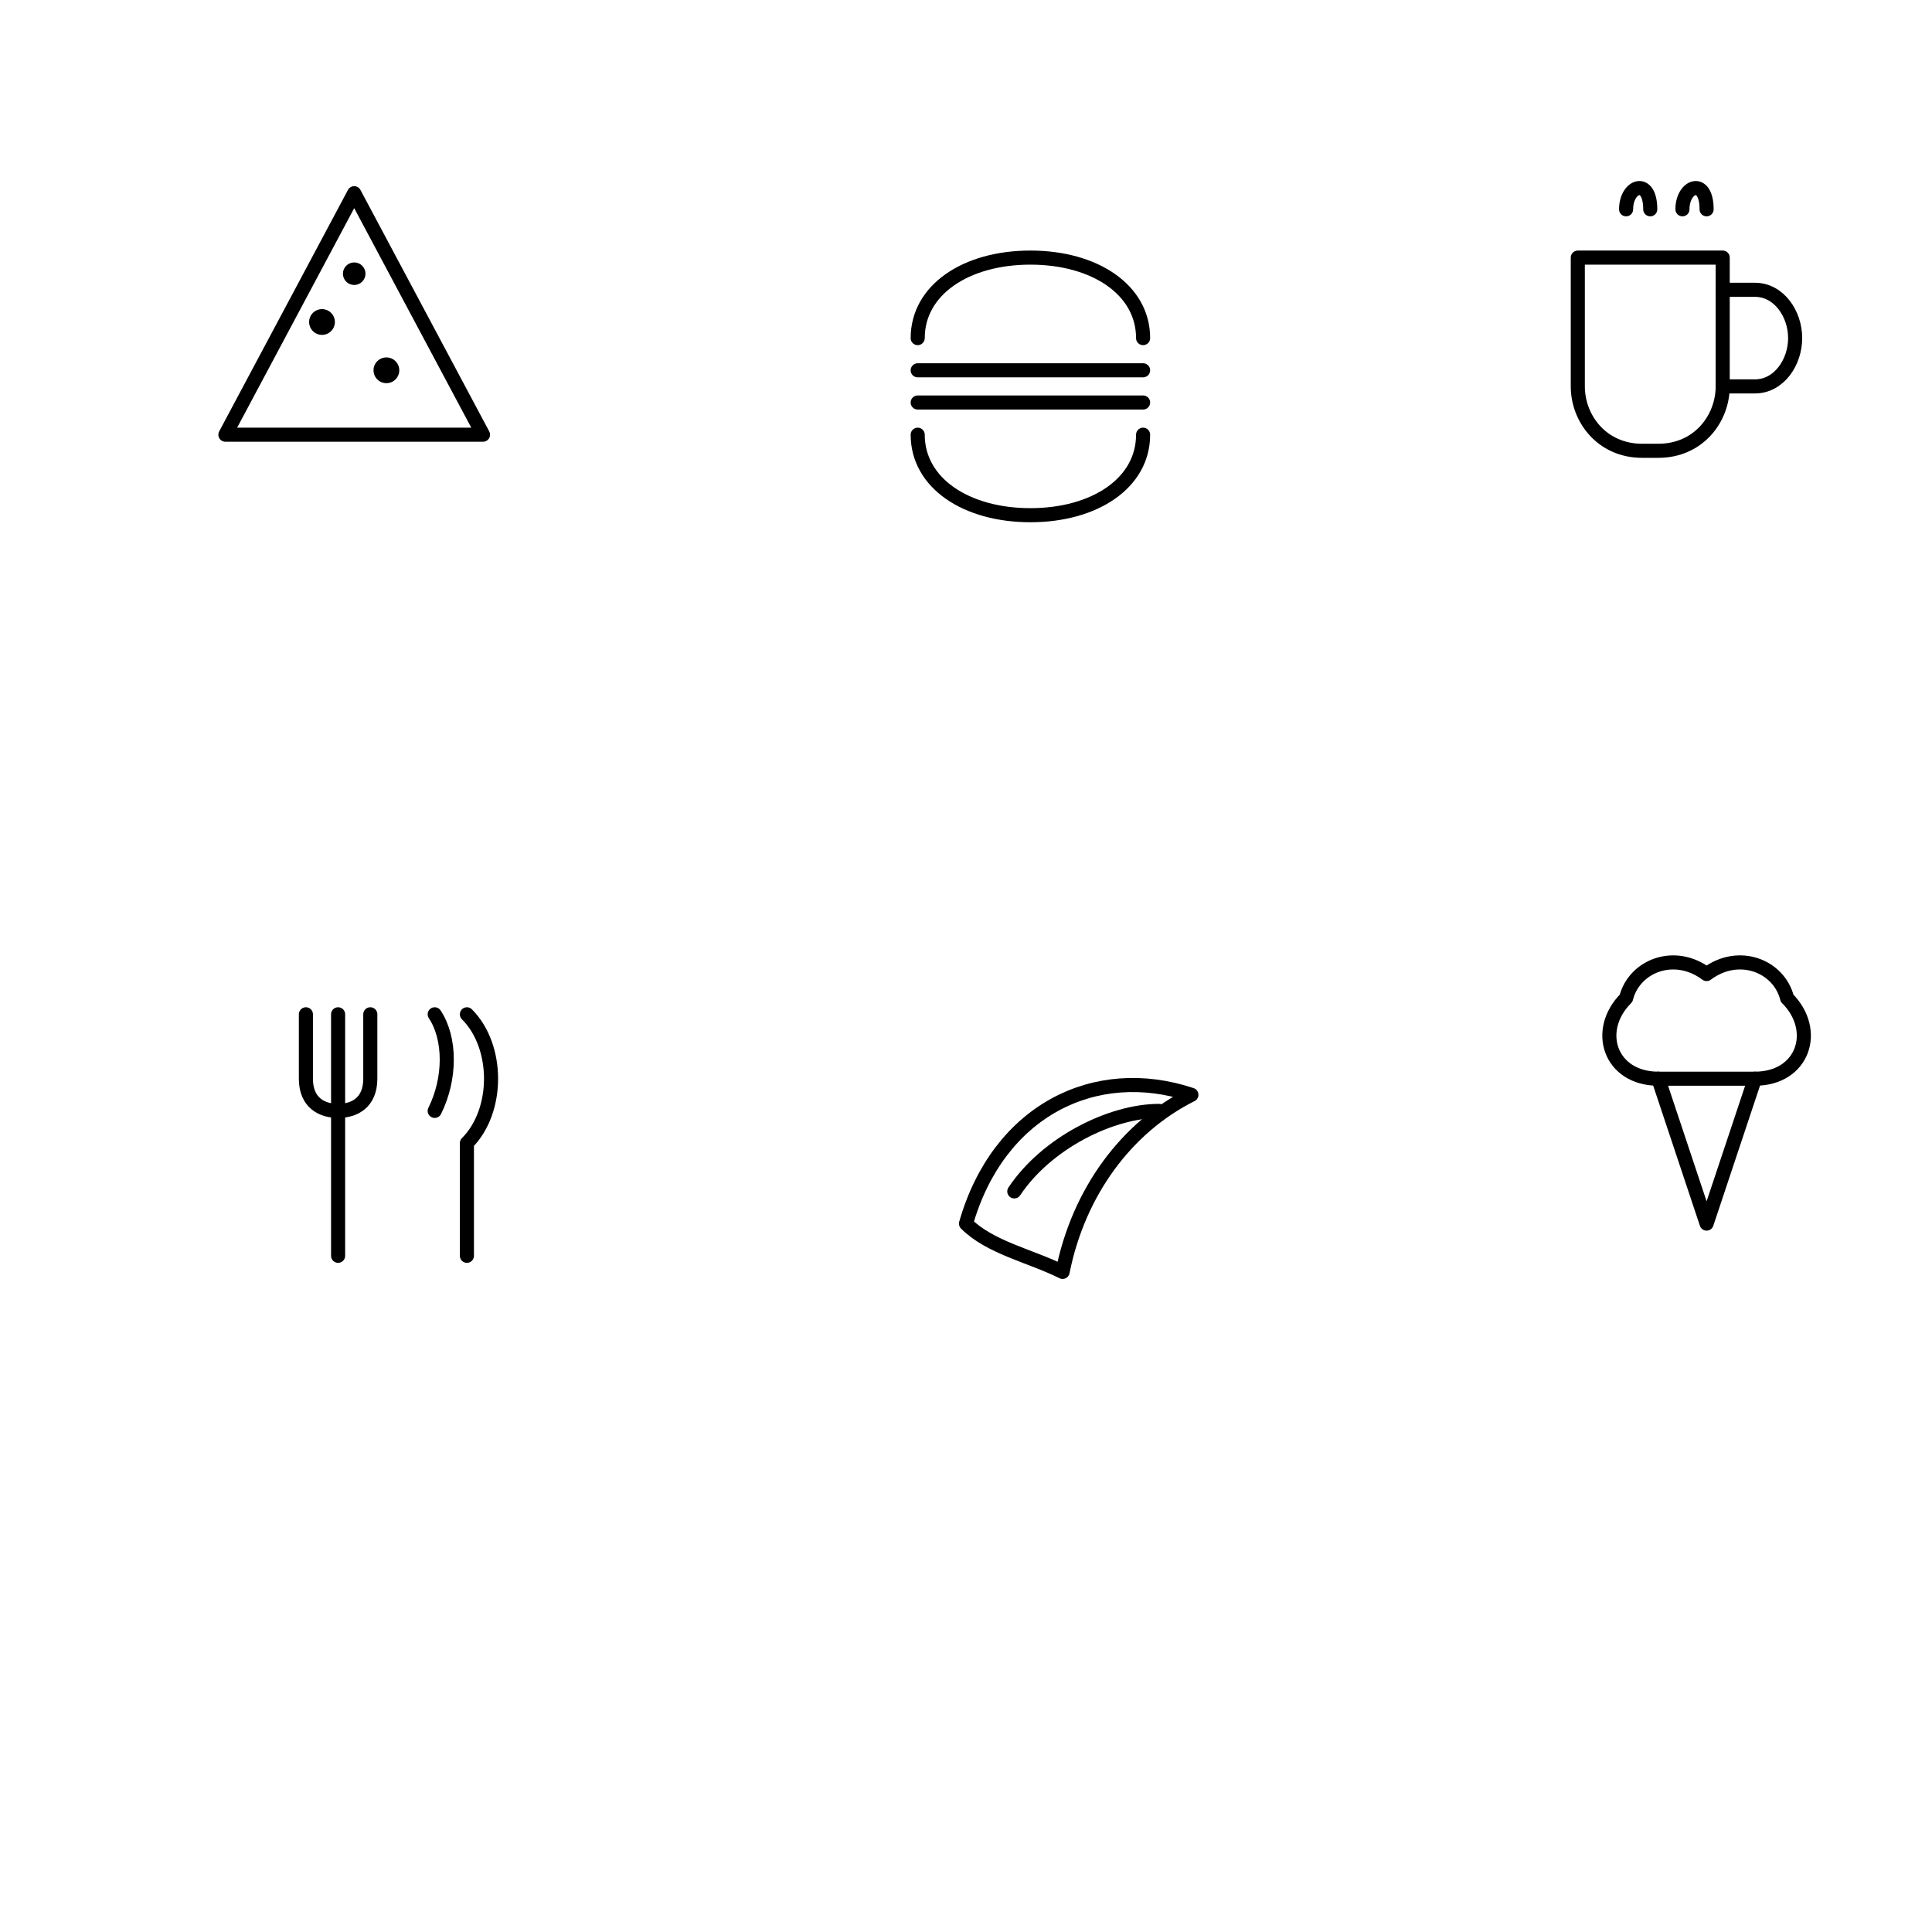
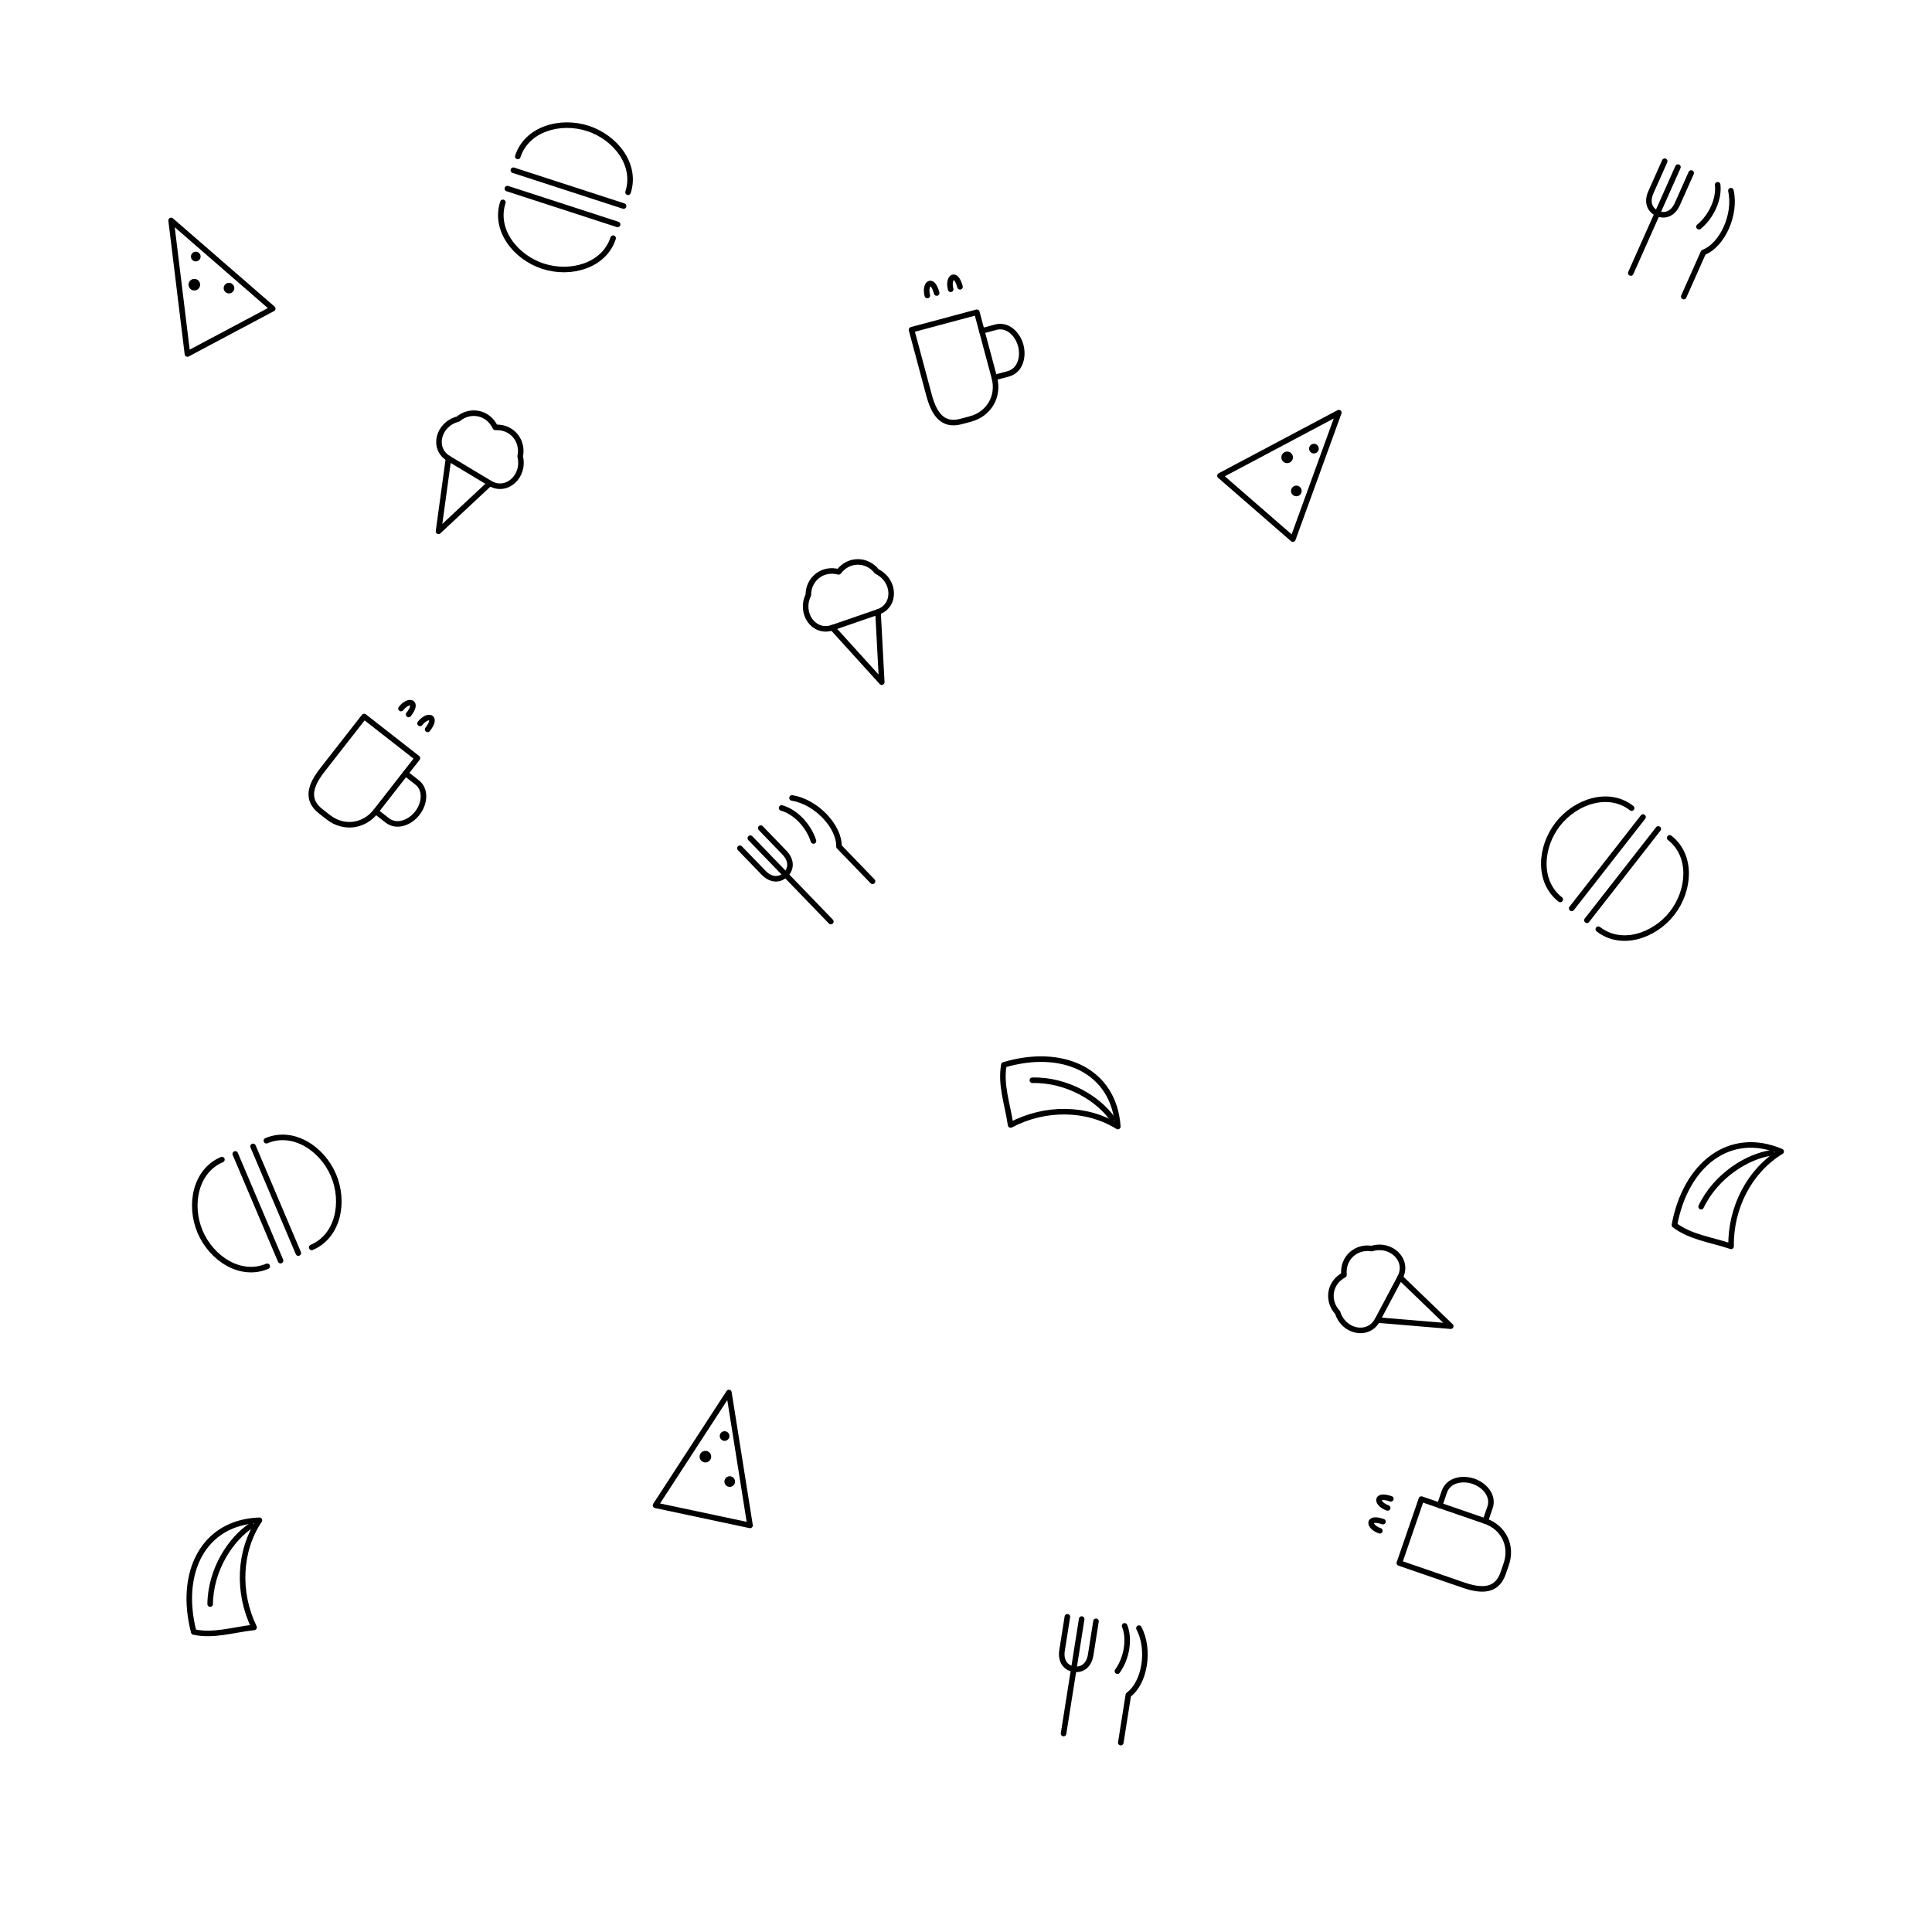
- <svg xmlns="http://www.w3.org/2000/svg" width="240" height="240" viewBox="0 0 240 240" fill="none">
-   <g stroke="#000" stroke-width="1.75" stroke-linecap="round" stroke-linejoin="round" fill="none">
-     <g transform="translate(20 18)">
-       <path d="M8 36 L24 6 L40 36 Z" />
-       <circle cx="20" cy="22" r="1.6" fill="#000" stroke="none" />
-       <circle cx="28" cy="28" r="1.6" fill="#000" stroke="none" />
-       <circle cx="24" cy="16" r="1.4" fill="#000" stroke="none" />
+ <svg xmlns="http://www.w3.org/2000/svg" width="400" height="400" viewBox="0 0 400 400" fill="none">
+   <g stroke="#000" stroke-width="1.15" stroke-linecap="round" stroke-linejoin="round" fill="none">
+     <g transform="translate(42 58) rotate(-28)">
+       <path d="M-10 12 L0 -14 L10 12 Z" />
+       <circle cx="-2" cy="0" r="1.2" fill="#000" stroke="none" />
+       <circle cx="4" cy="4" r="1.1" fill="#000" stroke="none" />
+       <circle cx="1" cy="-5" r="1" fill="#000" stroke="none" />
    </g>
-     <g transform="translate(104 24)">
-       <path d="M10 18 C10 12 16 8 24 8 C32 8 38 12 38 18" />
-       <path d="M10 22 H38" />
-       <path d="M10 26 H38" />
-       <path d="M10 30 C10 36 16 40 24 40 C32 40 38 36 38 30" />
+     <g transform="translate(268 96) rotate(41)">
+       <path d="M-10 12 L0 -14 L10 12 Z" />
+       <circle cx="-2" cy="0" r="1.2" fill="#000" stroke="none" />
+       <circle cx="4" cy="4" r="1.1" fill="#000" stroke="none" />
+       <circle cx="1" cy="-5" r="1" fill="#000" stroke="none" />
    </g>
-     <g transform="translate(184 18)">
-       <path d="M12 14 H30 V30 C30 34 27 38 22 38 H20 C15 38 12 34 12 30 Z" />
-       <path d="M30 18 H34 C37 18 39 21 39 24 C39 27 37 30 34 30 H30" />
-       <path d="M18 8 C18 5 21 4 21 8 M25 8 C25 5 28 4 28 8" />
+     <g transform="translate(148 302) rotate(12)">
+       <path d="M-10 12 L0 -14 L10 12 Z" />
+       <circle cx="-2" cy="0" r="1.2" fill="#000" stroke="none" />
+       <circle cx="4" cy="4" r="1.1" fill="#000" stroke="none" />
+       <circle cx="1" cy="-5" r="1" fill="#000" stroke="none" />
    </g>
-     <g transform="translate(28 118)">
-       <path d="M14 8 V38" />
-       <path d="M10 8 V16 C10 19 12 20 14 20 C16 20 18 19 18 16 V8" />
-       <path d="M30 8 C34 12 34 20 30 24 V38" />
-       <path d="M26 8 C28 11 28 16 26 20" />
+     <g transform="translate(118 38) rotate(18)">
+       <path d="M-12 -2 C-12 -8 -6 -12 0 -12 C6 -12 12 -8 12 -2" />
+       <path d="M-12 1 H12" />
+       <path d="M-12 5 H12" />
+       <path d="M-12 8 C-12 14 -6 18 0 18 C6 18 12 14 12 8" />
    </g>
-     <g transform="translate(112 124)">
-       <path d="M8 28 C12 14 24 8 36 12 C28 16 22 24 20 34 C16 32 11 31 8 28 Z" />
-       <path d="M14 24 C18 18 26 14 32 14" />
+     <g transform="translate(332 178) rotate(-52)">
+       <path d="M-12 -2 C-12 -8 -6 -12 0 -12 C6 -12 12 -8 12 -2" />
+       <path d="M-12 1 H12" />
+       <path d="M-12 5 H12" />
+       <path d="M-12 8 C-12 14 -6 18 0 18 C6 18 12 14 12 8" />
    </g>
-     <g transform="translate(188 112)">
-       <path d="M18 22 C12 22 10 16 14 12 C15 8 20 6 24 9 C28 6 33 8 34 12 C38 16 36 22 30 22 Z" />
-       <path d="M18 22 L24 40 L30 22" />
+     <g transform="translate(58 248) rotate(67)">
+       <path d="M-12 -2 C-12 -8 -6 -12 0 -12 C6 -12 12 -8 12 -2" />
+       <path d="M-12 1 H12" />
+       <path d="M-12 5 H12" />
+       <path d="M-12 8 C-12 14 -6 18 0 18 C6 18 12 14 12 8" />
+     </g>
+     <g transform="translate(198 72) rotate(-15)">
+       <path d="M-8 -6 H6 V8 C6 12 3 15 -1 15 H-3 C-7 15 -8 12 -8 8 Z" />
+       <path d="M6 -2 H9 C11.5 -2 13 0.5 13 3 C13 5.5 11.5 8 9 8 H6" />
+       <path d="M-3 -12 C-3 -14.5 -1 -15.5 -1 -12 M2 -12 C2 -14.5 4 -15.5 4 -12" />
+     </g>
+     <g transform="translate(78 158) rotate(38)">
+       <path d="M-8 -6 H6 V8 C6 12 3 15 -1 15 H-3 C-7 15 -8 12 -8 8 Z" />
+       <path d="M6 -2 H9 C11.5 -2 13 0.5 13 3 C13 5.5 11.5 8 9 8 H6" />
+       <path d="M-3 -12 C-3 -14.5 -1 -15.5 -1 -12 M2 -12 C2 -14.5 4 -15.5 4 -12" />
+     </g>
+     <g transform="translate(298 318) rotate(-71)">
+       <path d="M-8 -6 H6 V8 C6 12 3 15 -1 15 H-3 C-7 15 -8 12 -8 8 Z" />
+       <path d="M6 -2 H9 C11.5 -2 13 0.5 13 3 C13 5.5 11.5 8 9 8 H6" />
+       <path d="M-3 -12 C-3 -14.5 -1 -15.5 -1 -12 M2 -12 C2 -14.5 4 -15.5 4 -12" />
+     </g>
+     <g transform="translate(348 48) rotate(24)">
+       <path d="M-6 -12 V12" />
+       <path d="M-9 -12 V-5 C-9 -2.5 -7.5 -1.5 -6 -1.5 C-4.5 -1.5 -3 -2.5 -3 -5 V-12" />
+       <path d="M6 -12 C9 -8 9 -1 6 2 V12" />
+       <path d="M3 -12 C4.5 -9.5 4.5 -5.5 3 -2.5" />
+     </g>
+     <g transform="translate(168 178) rotate(-44)">
+       <path d="M-6 -12 V12" />
+       <path d="M-9 -12 V-5 C-9 -2.5 -7.5 -1.5 -6 -1.5 C-4.5 -1.5 -3 -2.5 -3 -5 V-12" />
+       <path d="M6 -12 C9 -8 9 -1 6 2 V12" />
+       <path d="M3 -12 C4.5 -9.5 4.5 -5.5 3 -2.5" />
+     </g>
+     <g transform="translate(228 348) rotate(9)">
+       <path d="M-6 -12 V12" />
+       <path d="M-9 -12 V-5 C-9 -2.5 -7.5 -1.5 -6 -1.5 C-4.5 -1.5 -3 -2.5 -3 -5 V-12" />
+       <path d="M6 -12 C9 -8 9 -1 6 2 V12" />
+       <path d="M3 -12 C4.5 -9.5 4.5 -5.5 3 -2.5" />
+     </g>
+     <g transform="translate(48 328) rotate(-33)">
+       <path d="M-12 4 C-8 -8 2 -14 12 -8 C5 -5 0 2 -1 10 C-5 8 -9 7 -12 4 Z" />
+       <path d="M-6 1 C-2 -5 5 -8 10 -8" />
+     </g>
+     <g transform="translate(218 228) rotate(55)">
+       <path d="M-12 4 C-8 -8 2 -14 12 -8 C5 -5 0 2 -1 10 C-5 8 -9 7 -12 4 Z" />
+       <path d="M-6 1 C-2 -5 5 -8 10 -8" />
+     </g>
+     <g transform="translate(358 248) rotate(-8)">
+       <path d="M-12 4 C-8 -8 2 -14 12 -8 C5 -5 0 2 -1 10 C-5 8 -9 7 -12 4 Z" />
+       <path d="M-6 1 C-2 -5 5 -8 10 -8" />
+     </g>
+     <g transform="translate(98 98) rotate(31)">
+       <path d="M-6 0 C-10 0 -11.5 -5 -8.5 -8 C-7.5 -11 -4 -12.5 -1 -10.5 C2 -12.5 5.5 -11 6.5 -8 C9.5 -5 8 0 4 0 Z" />
+       <path d="M-6 0 L0 14 L4 0" />
+     </g>
+     <g transform="translate(288 268) rotate(-62)">
+       <path d="M-6 0 C-10 0 -11.5 -5 -8.5 -8 C-7.5 -11 -4 -12.5 -1 -10.5 C2 -12.5 5.5 -11 6.5 -8 C9.5 -5 8 0 4 0 Z" />
+       <path d="M-6 0 L0 14 L4 0" />
+     </g>
+     <g transform="translate(178 128) rotate(-19)">
+       <path d="M-6 0 C-10 0 -11.5 -5 -8.5 -8 C-7.5 -11 -4 -12.5 -1 -10.5 C2 -12.5 5.5 -11 6.5 -8 C9.5 -5 8 0 4 0 Z" />
+       <path d="M-6 0 L0 14 L4 0" />
    </g>
  </g>
</svg>
